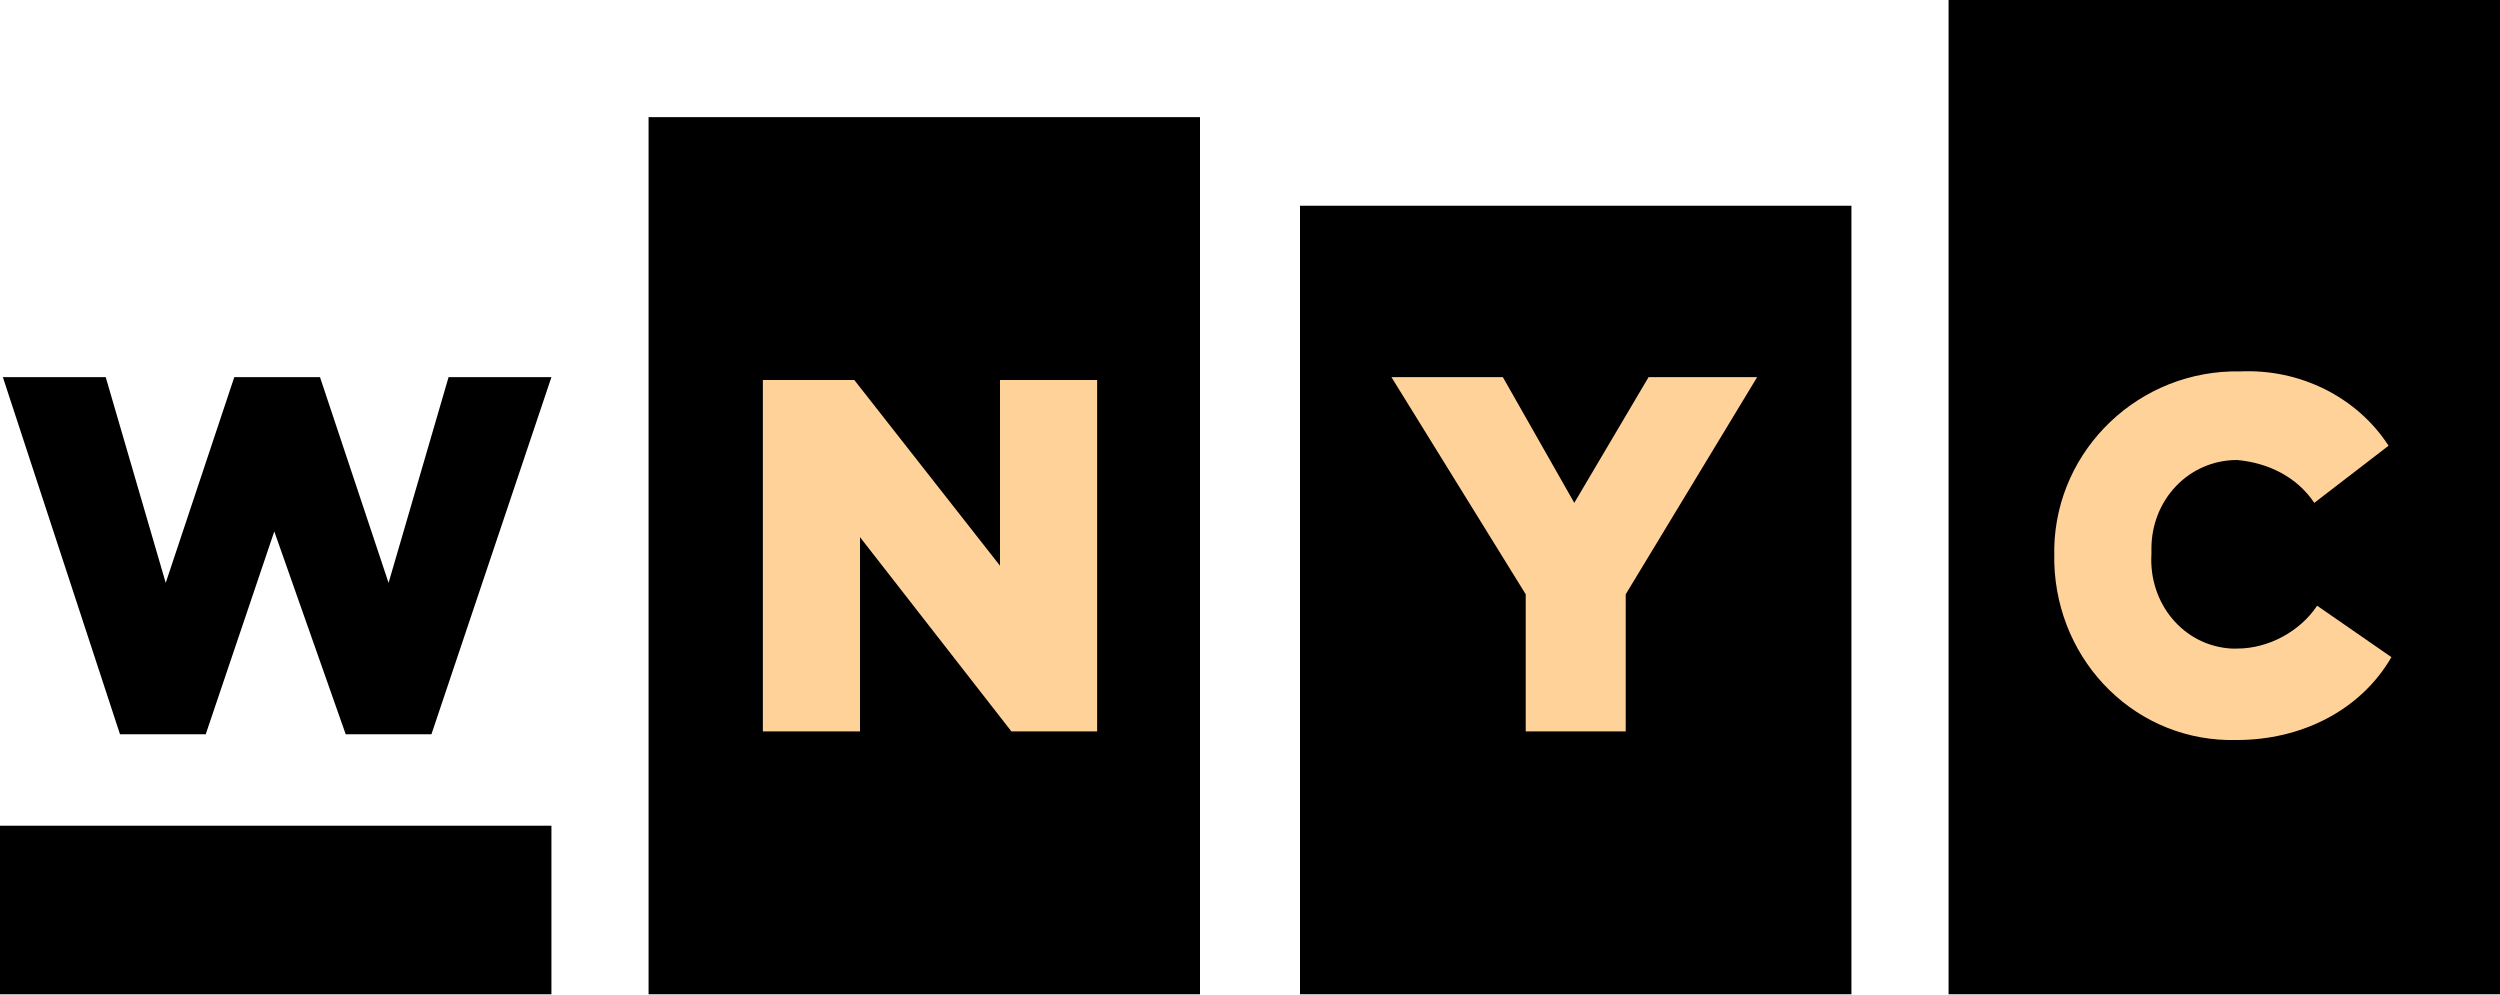
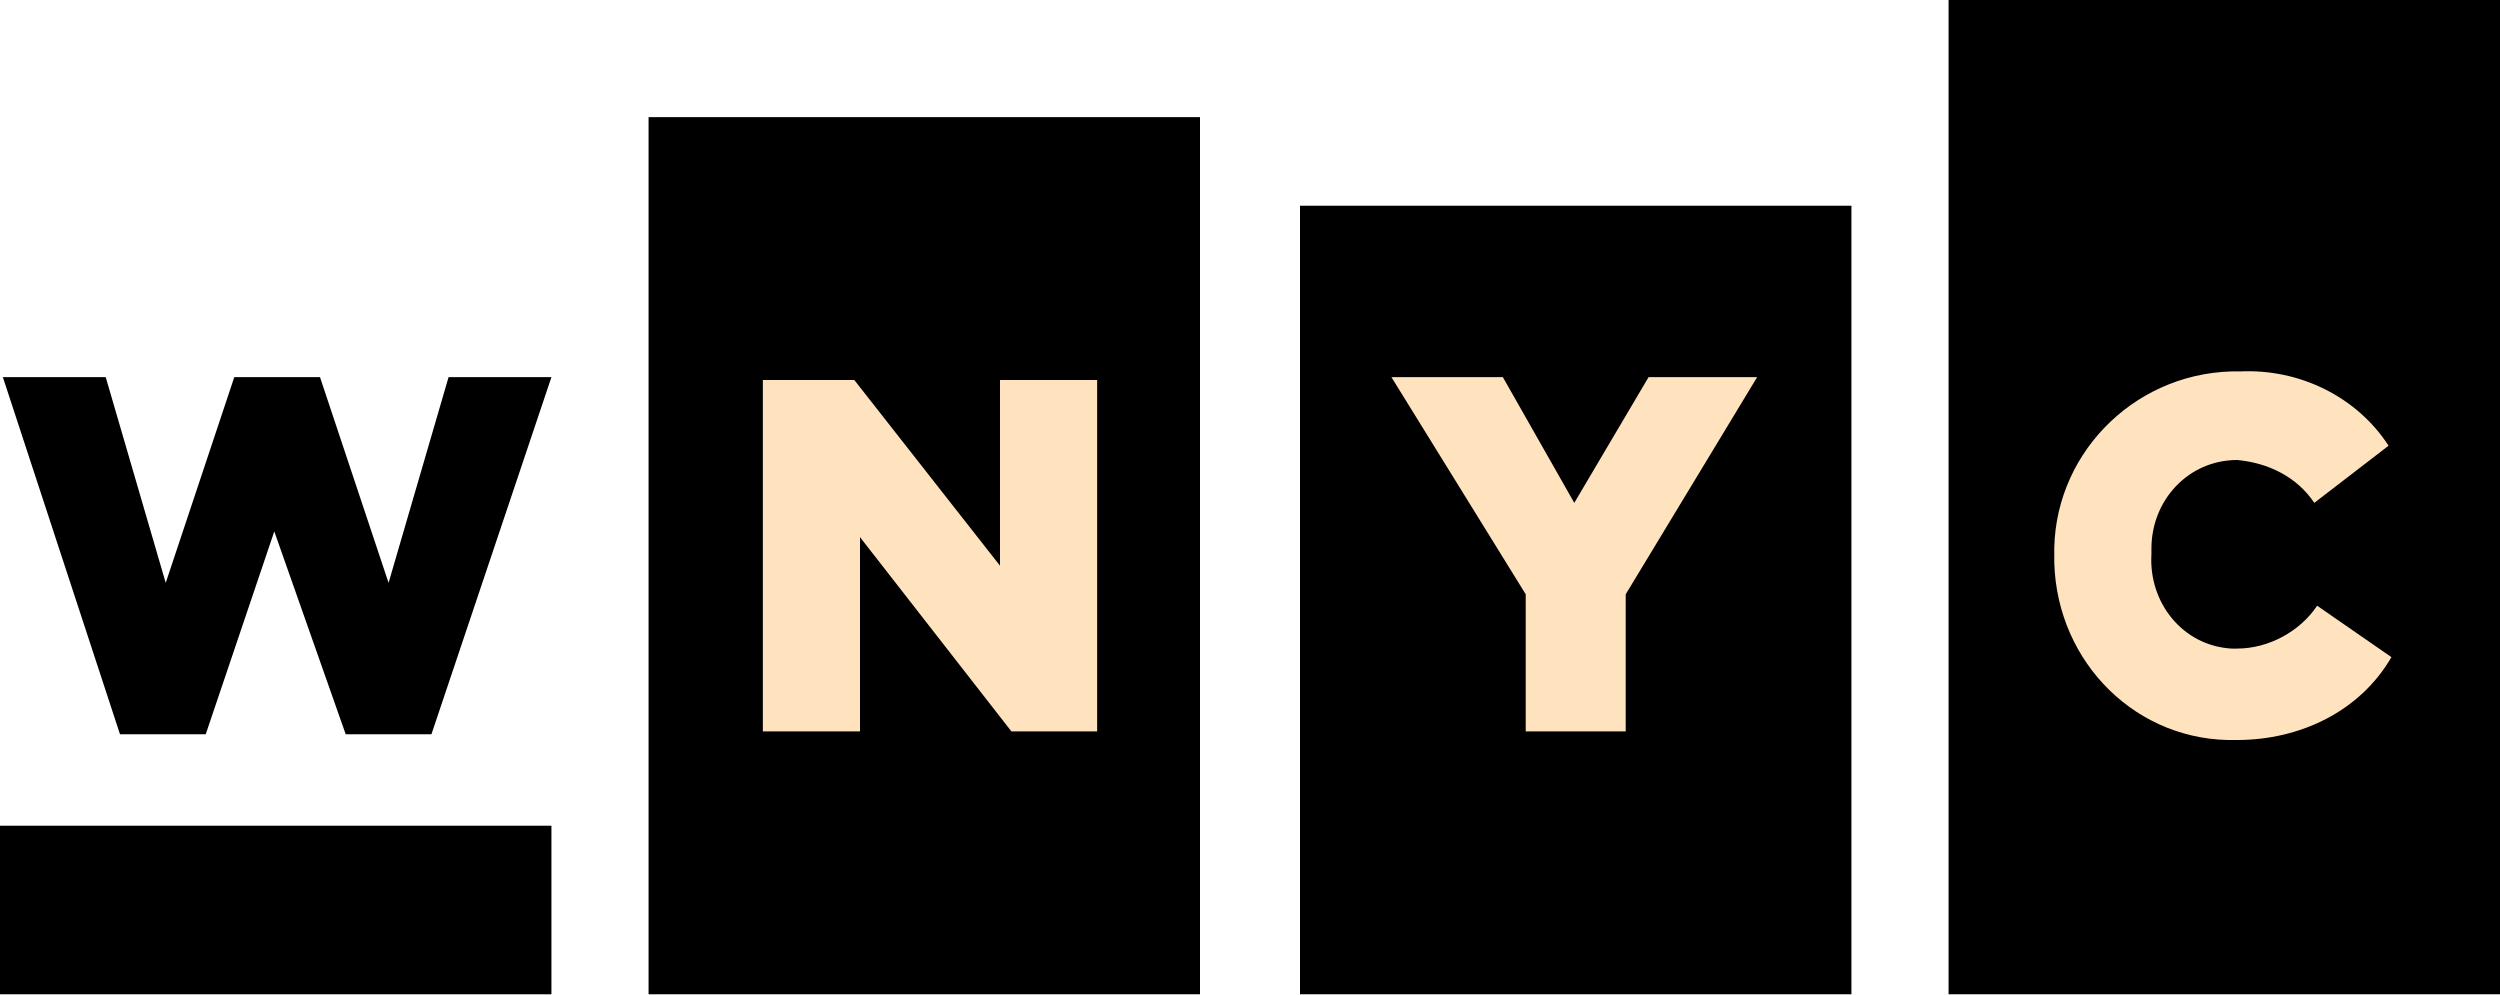
<svg xmlns="http://www.w3.org/2000/svg" version="1.1" id="Layer_1" x="0px" y="0px" viewBox="0 0 87.5 34.8" width="87.5" height="34.8" style="enable-background:new 0 0 87.5 34.8;" xml:space="preserve">
  <style type="text/css">
- 	.st0{fill:#FFD299;}
+ 	.st0{fill:#FFE2BE;}
</style>
  <rect x="25.3" y="11.4" class="st0" width="14.2" height="16" />
  <rect x="48" y="11.4" class="st0" width="14.2" height="16" />
  <rect x="71.1" y="11.4" class="st0" width="14.2" height="16" />
  <g id="Layer_2_1_">
    <g id="Layer_1-2">
      <path d="M56.9,20.8v4.8h-3.5v-4.8l-4.7-7.6h3.9l2.5,4.4l2.6-4.4h3.8L56.9,20.8z M45.5,34.8h19.3V7.2H45.5V34.8z" />
      <path d="M78.3,25.9c-3.5,0.1-6.3-2.7-6.4-6.2c0-0.1,0-0.1,0-0.2l0,0c-0.1-3.5,2.7-6.4,6.2-6.5c0.1,0,0.2,0,0.3,0    c2.1-0.1,4.1,0.9,5.2,2.6l-2.6,2c-0.6-0.9-1.6-1.4-2.7-1.5c-1.7,0-3,1.4-3,3.1c0,0.1,0,0.1,0,0.2l0,0c-0.1,1.7,1.1,3.2,2.8,3.3    c0.1,0,0.1,0,0.2,0c1.1,0,2.2-0.6,2.8-1.5l2.6,1.8C82.6,24.9,80.5,25.9,78.3,25.9 M68.2,34.8h19.3V0H68.2V34.8z" />
      <path d="M38.4,25.6h-3l-5.3-6.8v6.8h-3.4V13.3h3.2l5.1,6.5v-6.5h3.4L38.4,25.6z M22.7,34.8H42V4.1H22.7V34.8z" />
      <polygon points="4.2,25.7 7.2,25.7 9.6,18.6 12.1,25.7 15.1,25.7 19.3,13.2 15.7,13.2 13.6,20.4 11.2,13.2 8.2,13.2 5.8,20.4     3.7,13.2 0.1,13.2   " />
      <rect y="28.9" width="19.3" height="5.9" />
    </g>
  </g>
</svg>
